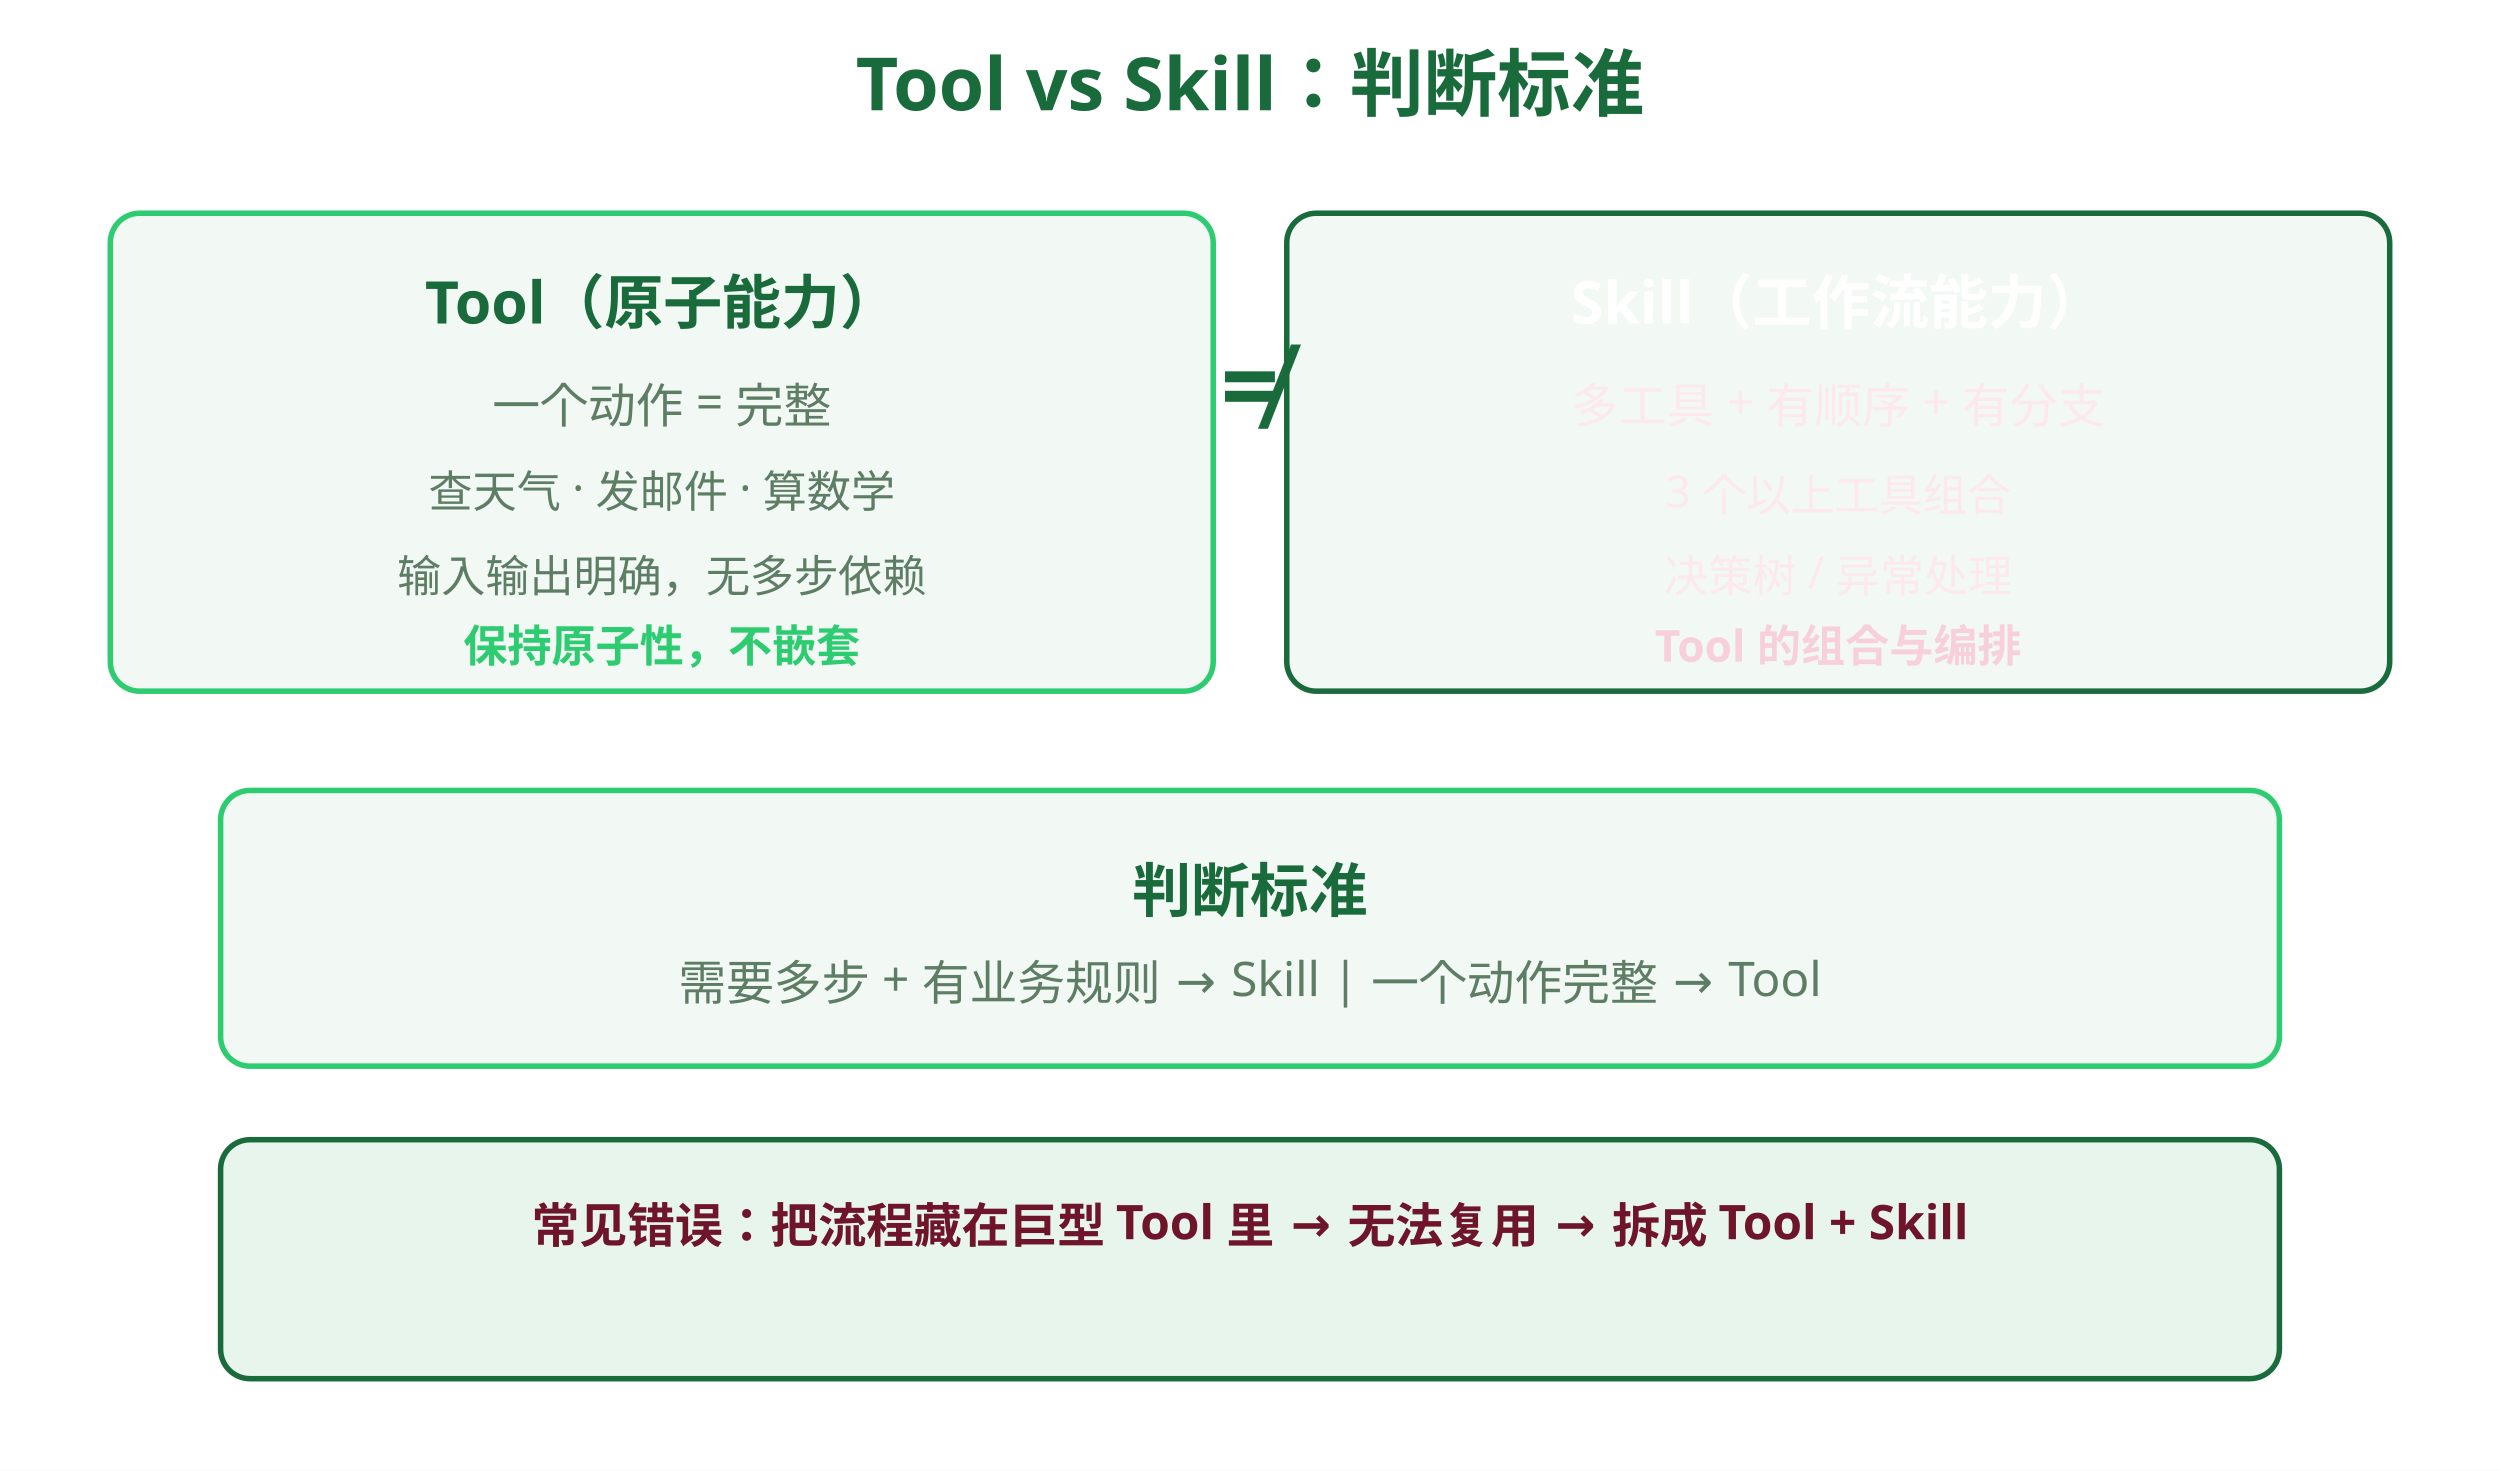
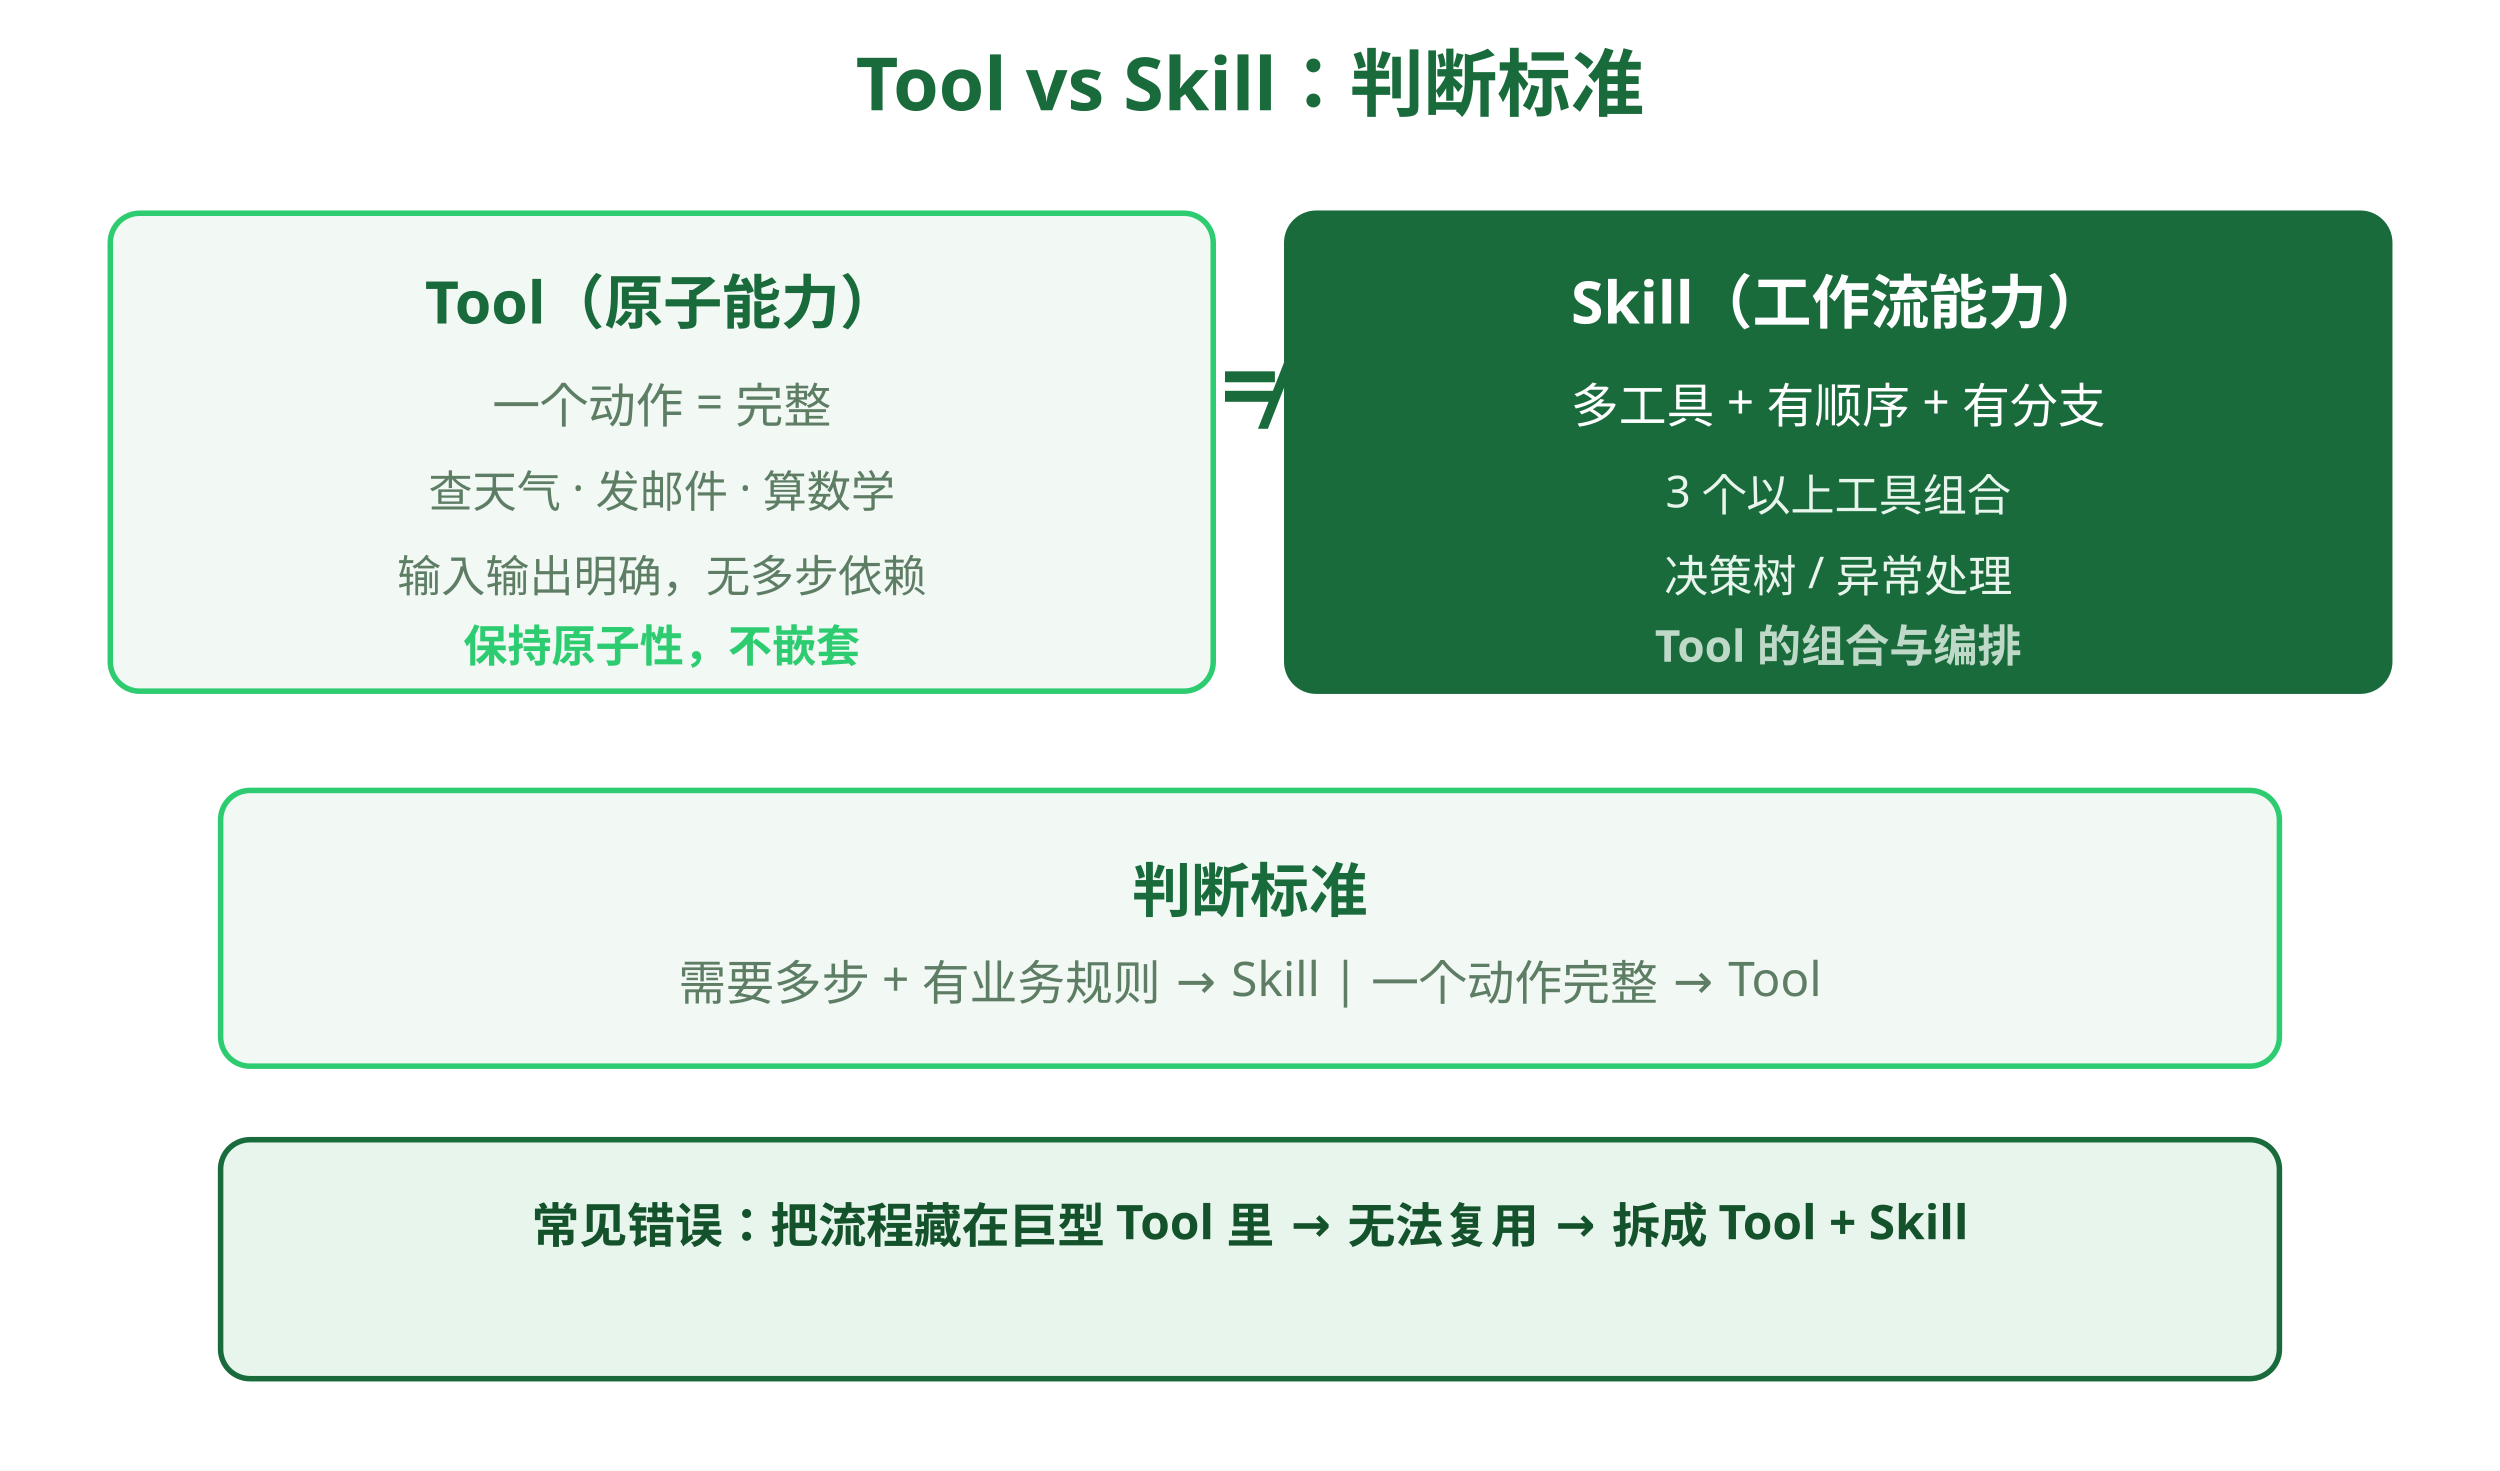
<svg xmlns="http://www.w3.org/2000/svg" viewBox="0 0 680 400">
  <defs>
    <marker id="arr" markerWidth="8" markerHeight="6" refX="7" refY="3" orient="auto">
      <polygon points="0 0,8 3,0 6" fill="#2ecc71" />
    </marker>
  </defs>
  <rect width="680" height="400" fill="#fff" />
  <text x="340" y="30" font-family="PingFang SC,Microsoft YaHei,sans-serif" font-size="20" fill="#1a6b3c" font-weight="700" text-anchor="middle">Tool vs Skill：判断标准</text>
  <rect x="30" y="58" width="300" height="130" rx="8" fill="#f2f8f4" stroke="#2ecc71" stroke-width="1.5" />
  <text x="180" y="88" font-family="PingFang SC,Microsoft YaHei,sans-serif" font-size="16" fill="#1a6b3c" font-weight="700" text-anchor="middle">Tool（原子能力）</text>
  <text x="180" y="115" font-family="PingFang SC,Microsoft YaHei,sans-serif" font-size="13" fill="#5d7d64" font-weight="normal" text-anchor="middle">一个动作 = 完整</text>
  <text x="180" y="138" font-family="PingFang SC,Microsoft YaHei,sans-serif" font-size="12" fill="#5d7d64" font-weight="normal" text-anchor="middle">查天气 · 发邮件 · 算数学</text>
  <text x="180" y="161" font-family="PingFang SC,Microsoft YaHei,sans-serif" font-size="12" fill="#5d7d64" font-weight="normal" text-anchor="middle">输入输出明确，无多步依赖</text>
  <text x="180" y="180" font-family="PingFang SC,Microsoft YaHei,sans-serif" font-size="12" fill="#2ecc71" font-weight="600" text-anchor="middle">保持原子性，不嵌套</text>
-   <rect x="350" y="58" width="300" height="130" rx="8" fill="#f2f8f4" stroke="#1a6b3c" stroke-width="1.5" />
+   <rect x="350" y="58" width="300" height="130" rx="8" fill="#1a6b3c" stroke="#1a6b3c" stroke-width="1.5" />
  <text x="500" y="88" font-family="PingFang SC,Microsoft YaHei,sans-serif" font-size="16" fill="#fff" font-weight="700" text-anchor="middle">Skill（工作流能力）</text>
-   <text x="500" y="115" font-family="PingFang SC,Microsoft YaHei,sans-serif" font-size="13" fill="#fce8ee" font-weight="normal" text-anchor="middle">多工具 + 有顺序 + 有分支</text>
-   <text x="500" y="138" font-family="PingFang SC,Microsoft YaHei,sans-serif" font-size="12" fill="#fce8ee" font-weight="normal" text-anchor="middle">3 个以上工具组合</text>
-   <text x="500" y="161" font-family="PingFang SC,Microsoft YaHei,sans-serif" font-size="12" fill="#fce8ee" font-weight="normal" text-anchor="middle">决策树 / 异常处理</text>
-   <text x="500" y="180" font-family="PingFang SC,Microsoft YaHei,sans-serif" font-size="12" fill="#f8d0da" font-weight="600" text-anchor="middle">Tool 的组合与编排</text>
+   <text x="500" y="115" font-family="PingFang SC,Microsoft YaHei,sans-serif" font-size="13" fill="#ffffff" font-weight="500" text-anchor="middle">多工具 + 有顺序 + 有分支</text>
+   <text x="500" y="138" font-family="PingFang SC,Microsoft YaHei,sans-serif" font-size="12" fill="#e8f5ed" font-weight="normal" text-anchor="middle">3 个以上工具组合</text>
+   <text x="500" y="161" font-family="PingFang SC,Microsoft YaHei,sans-serif" font-size="12" fill="#e8f5ed" font-weight="normal" text-anchor="middle">决策树 / 异常处理</text>
+   <text x="500" y="180" font-family="PingFang SC,Microsoft YaHei,sans-serif" font-size="12" fill="#bfd9c8" font-weight="600" text-anchor="middle">Tool 的组合与编排</text>
  <text x="340" y="115" font-family="PingFang SC,Microsoft YaHei,sans-serif" font-size="28" fill="#1a6b3c" font-weight="700" text-anchor="middle">≠</text>
  <rect x="60" y="215" width="560" height="75" rx="8" fill="#f2f8f4" stroke="#2ecc71" stroke-width="1.5" />
  <text x="340" y="248" font-family="PingFang SC,Microsoft YaHei,sans-serif" font-size="16" fill="#1a6b3c" font-weight="700" text-anchor="middle">判断标准</text>
  <text x="340" y="272" font-family="PingFang SC,Microsoft YaHei,sans-serif" font-size="13" fill="#5d7d64" font-weight="normal" text-anchor="middle">需要多步 + 有业务规则 → Skill  |  一个动作完整 → Tool</text>
  <rect x="60" y="310" width="560" height="65" rx="8" fill="#e8f5ed" stroke="#1a6b3c" stroke-width="1.5" />
-   <text x="340" y="338" font-family="PingFang SC,Microsoft YaHei,sans-serif" font-size="13" fill="#6e152b" font-weight="600" text-anchor="middle">常见错误：把流程藏在巨型 Tool 里 → 无法复用 → 拆成 Tool + Skill</text>
+   <text x="340" y="338" font-family="PingFang SC,Microsoft YaHei,sans-serif" font-size="13" fill="#14522b" font-weight="600" text-anchor="middle">常见错误：把流程藏在巨型 Tool 里 → 无法复用 → 拆成 Tool + Skill</text>
</svg>
